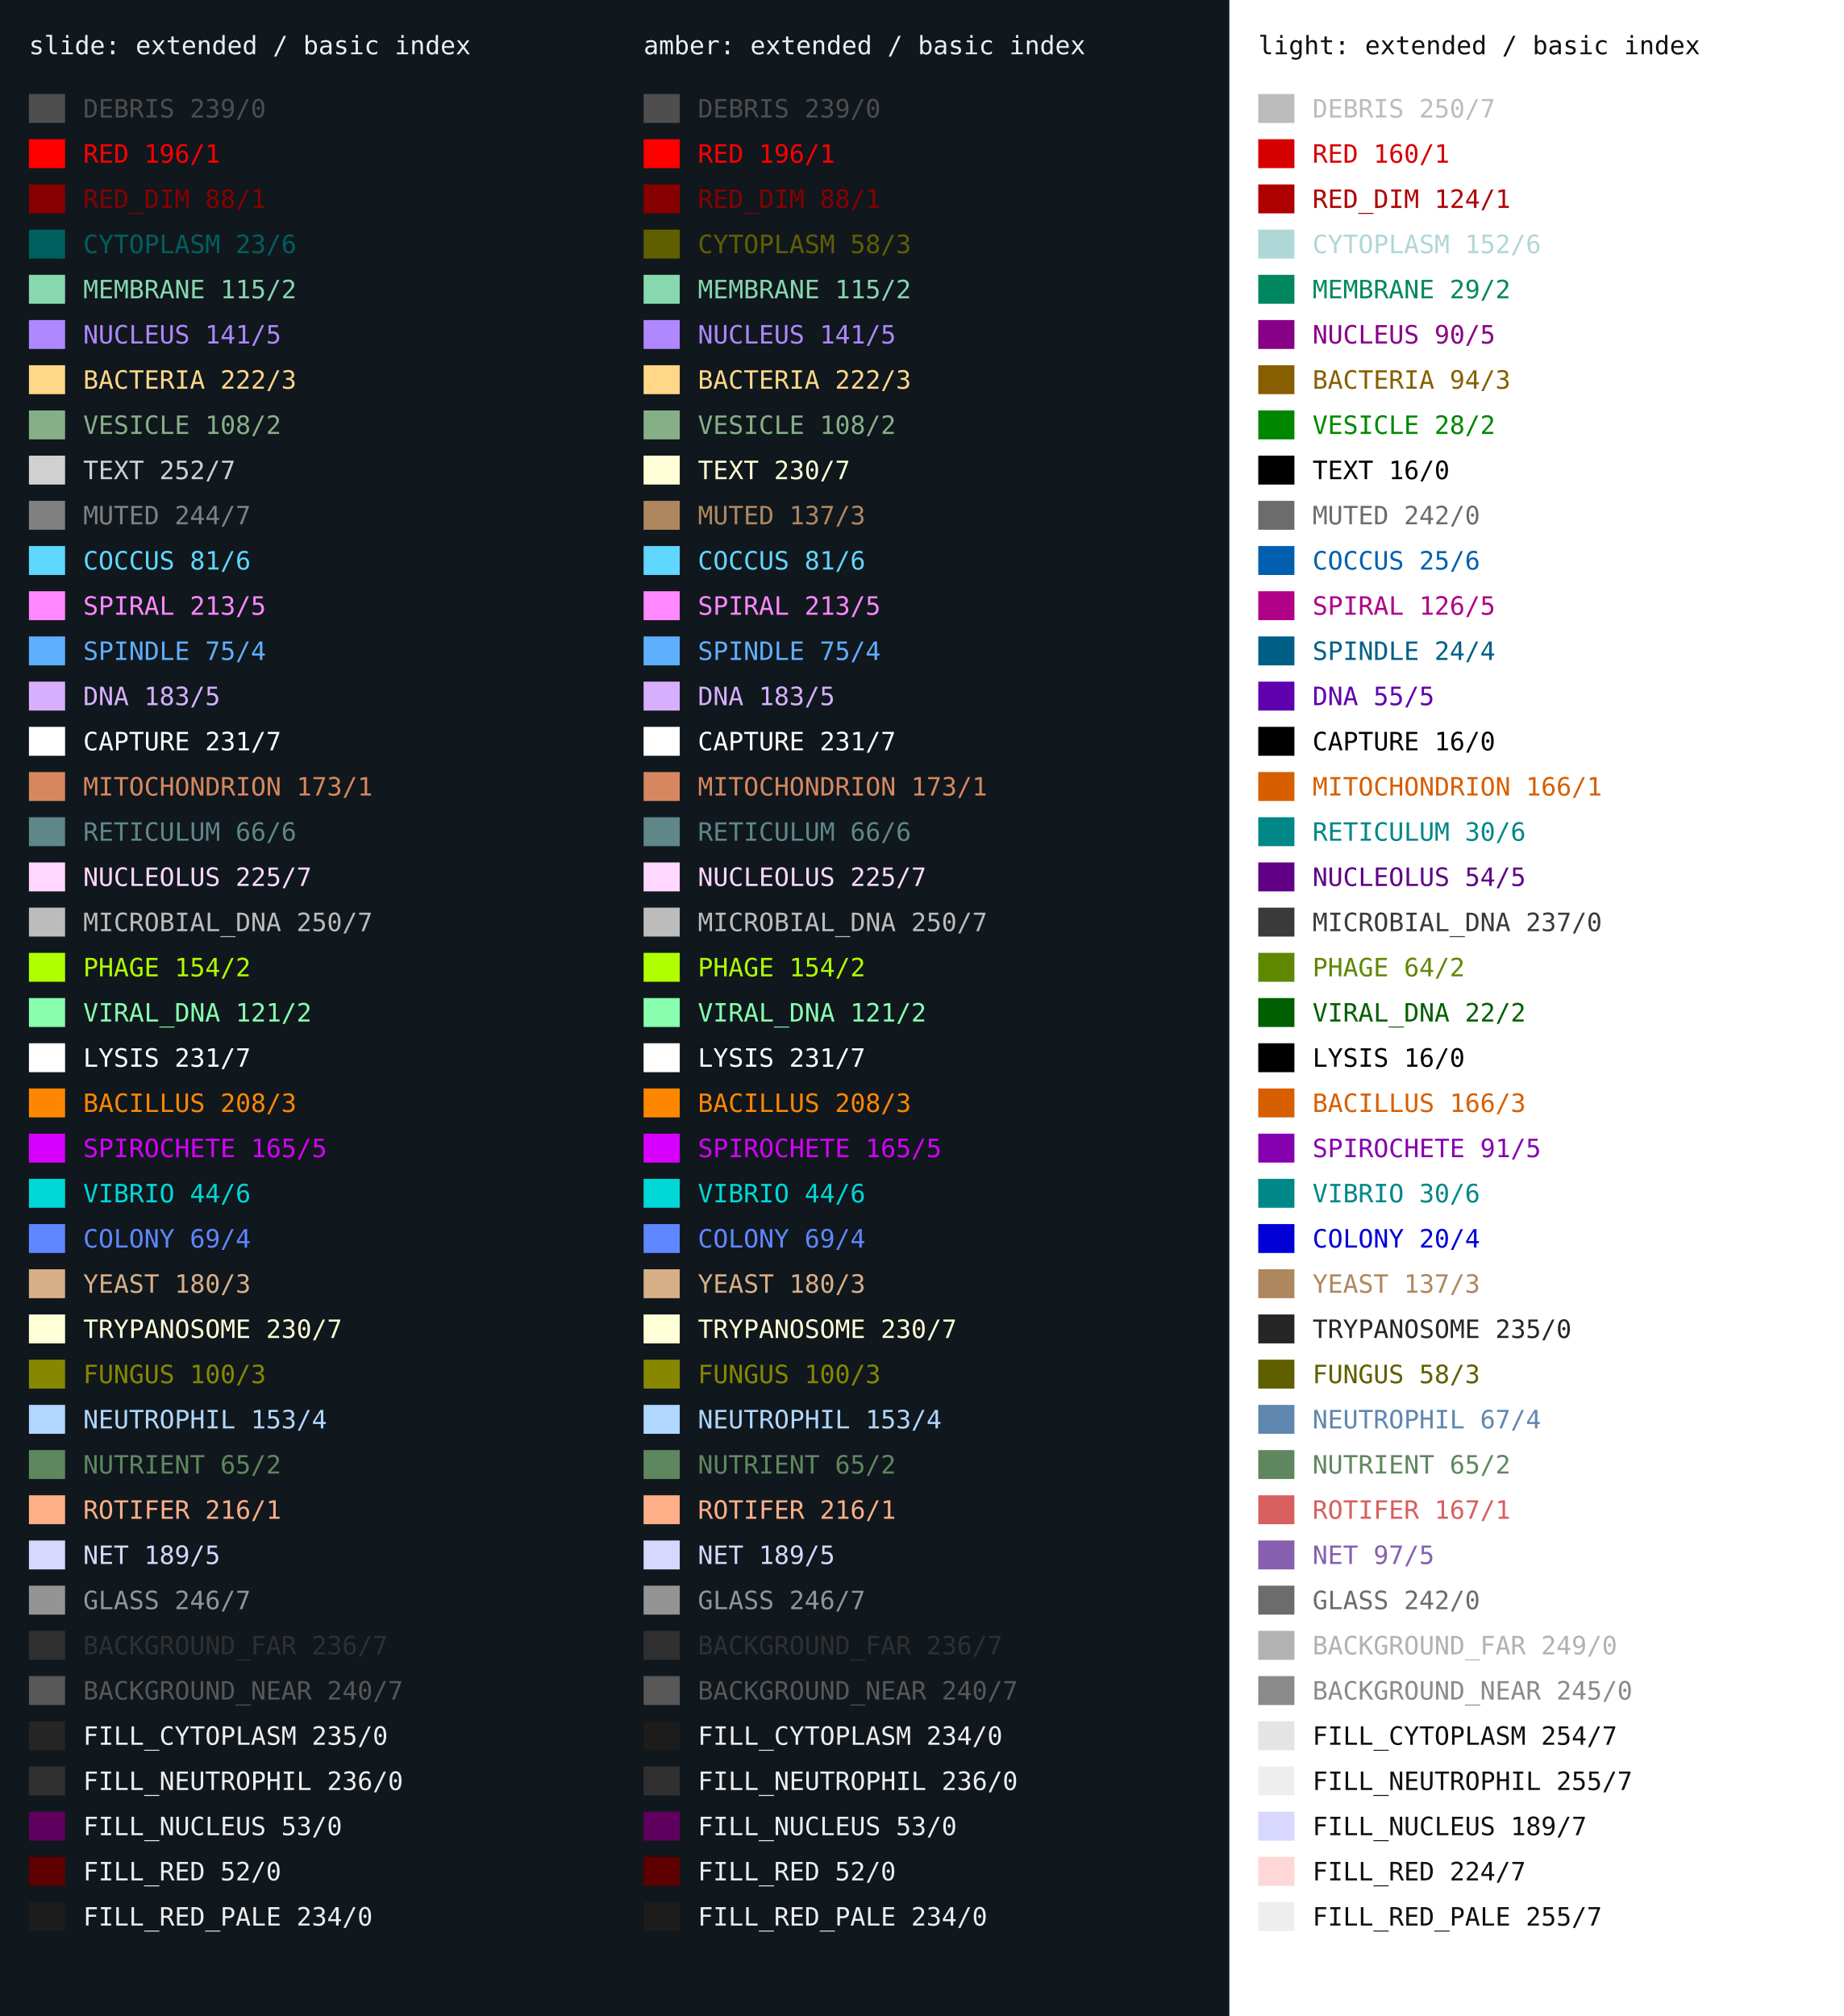
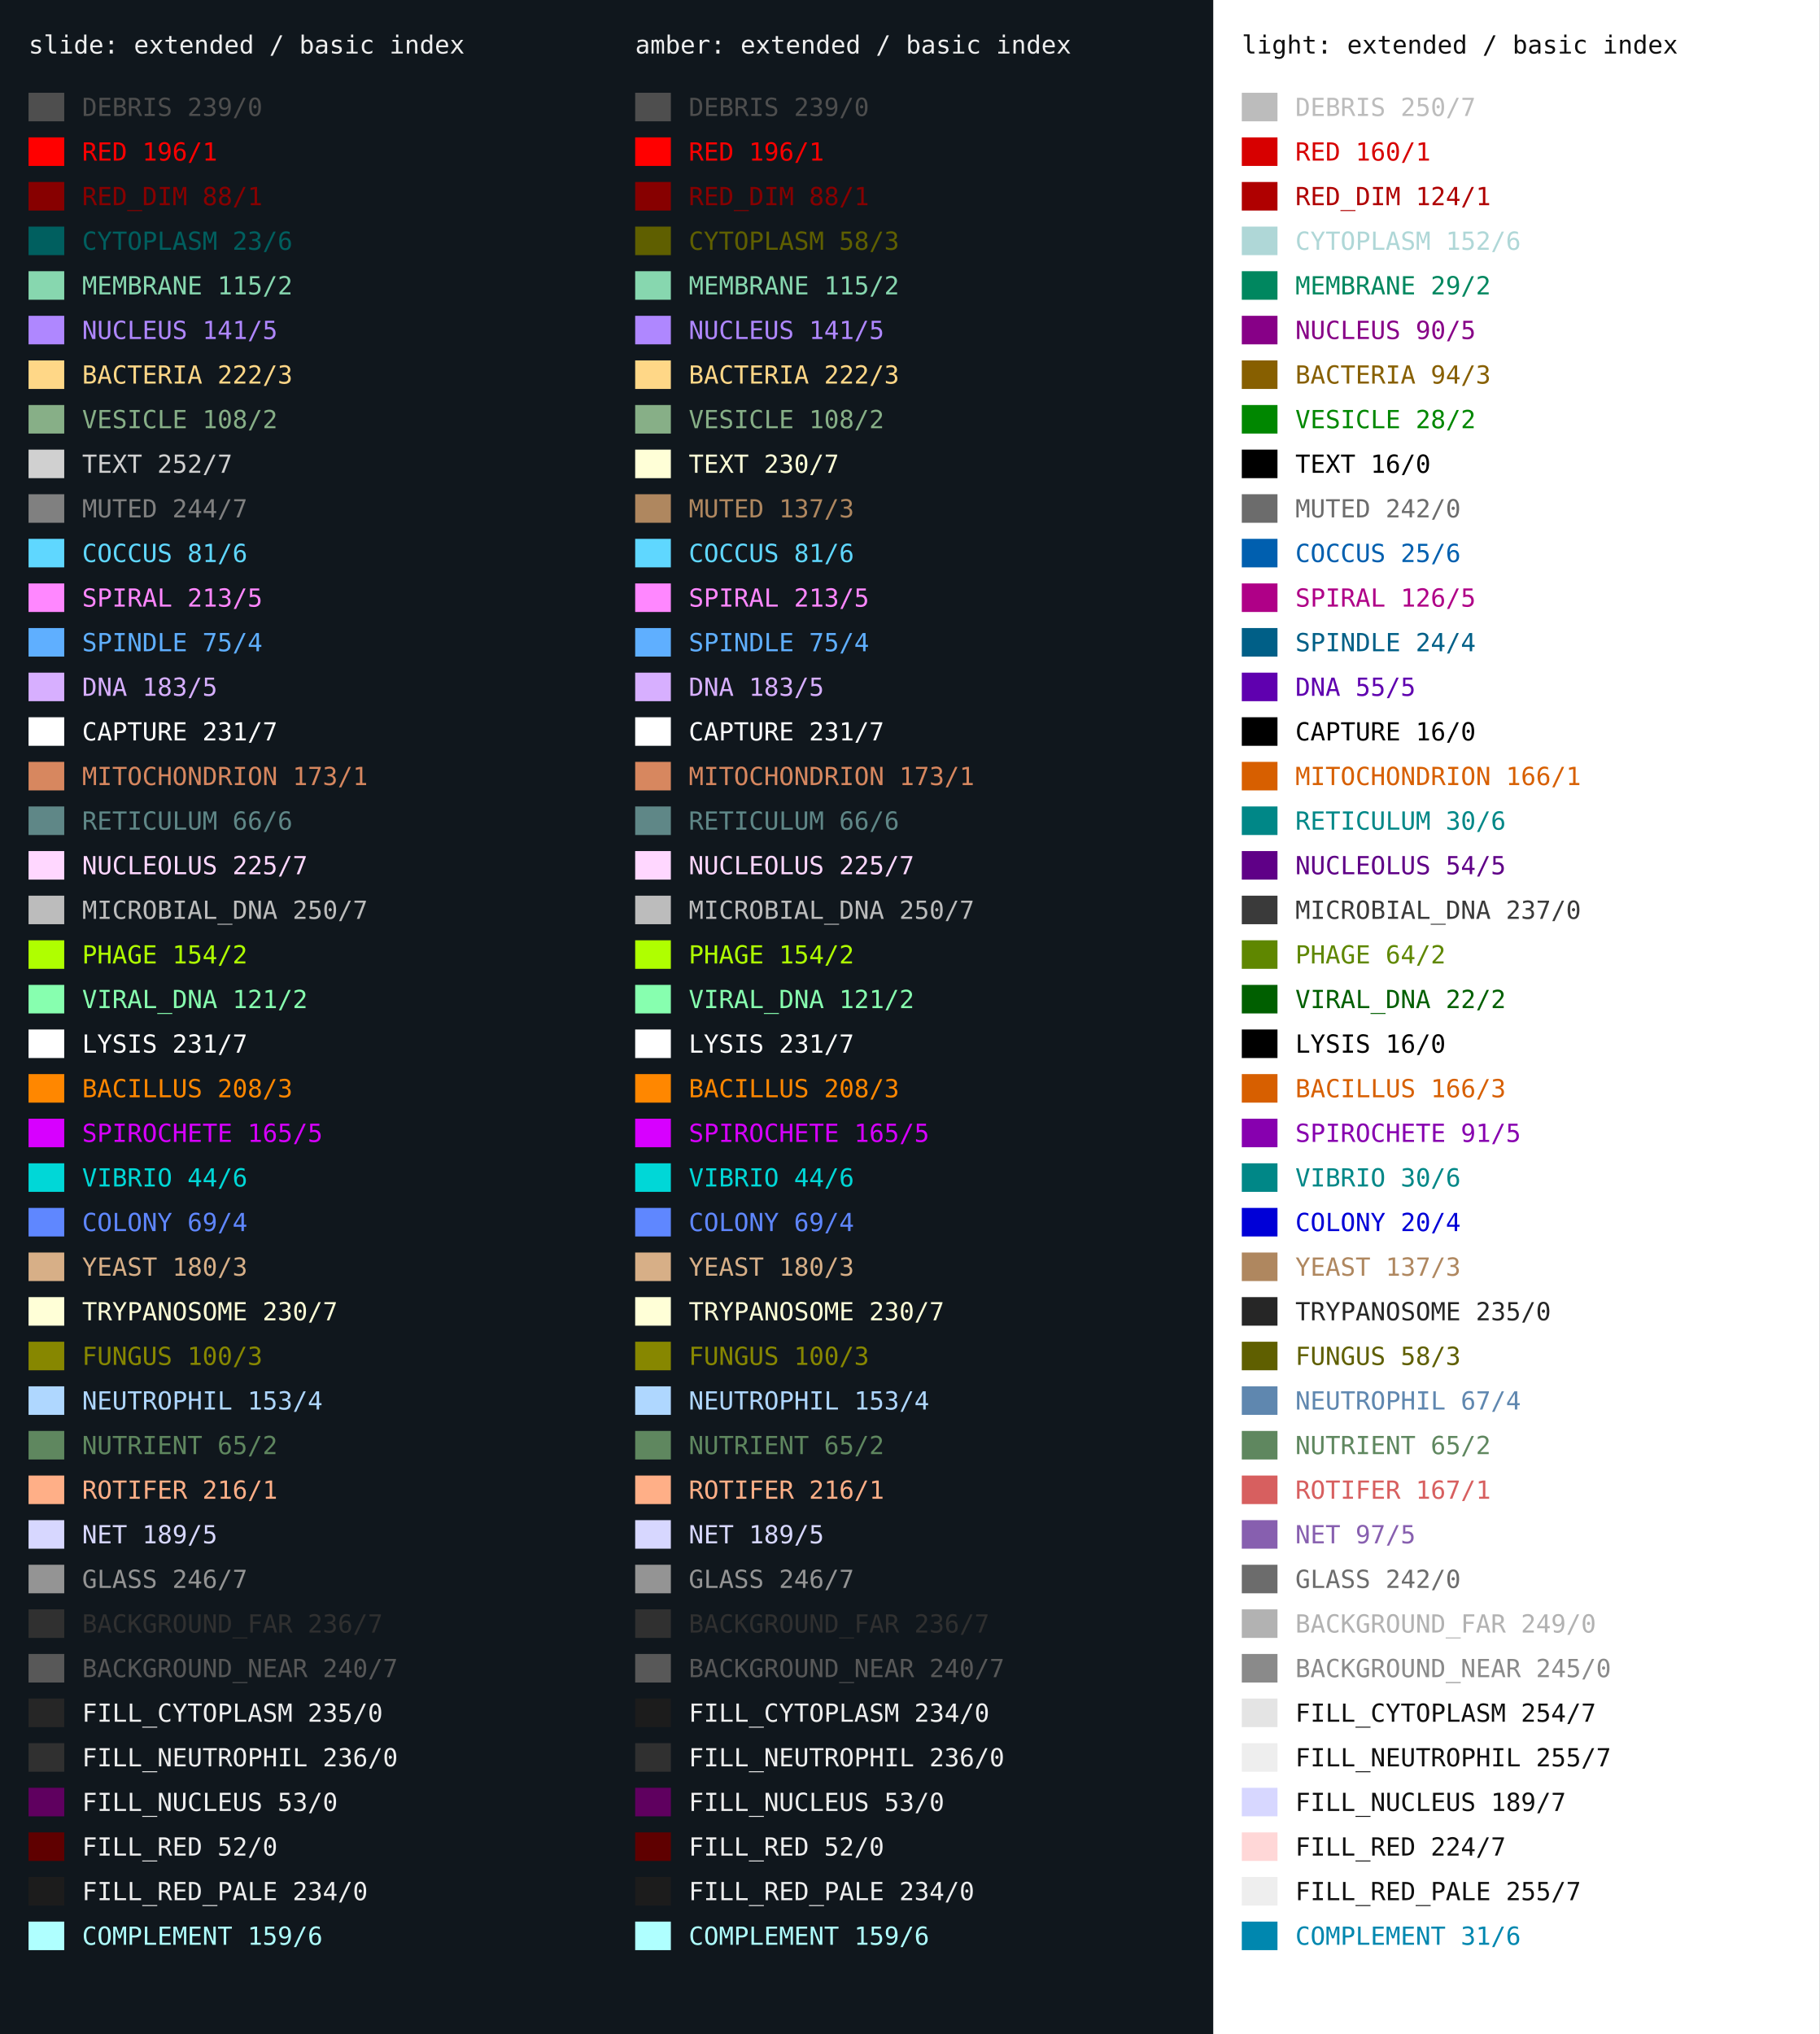
- <svg xmlns="http://www.w3.org/2000/svg" width="1020" height="1115" viewBox="0 0 1020 1115">
+ <svg xmlns="http://www.w3.org/2000/svg" width="1020" height="1140" viewBox="0 0 1020 1140">
  <rect width="1020" height="100%" fill="#10171d" />
  <g font-family="DejaVu Sans Mono,monospace" font-size="14">
-     <rect x="0" width="340" height="1115" fill="#10171d" />
+     <rect x="0" width="340" height="1140" fill="#10171d" />
    <text x="16" y="30" fill="#eeeeee">slide: extended / basic index</text>
    <rect x="16" y="52" width="20" height="16" fill="#4e4e4e" />
    <text x="46" y="65" fill="#4e4e4e">DEBRIS 239/0</text>
    <rect x="16" y="77" width="20" height="16" fill="#ff0000" />
    <text x="46" y="90" fill="#ff0000">RED 196/1</text>
    <rect x="16" y="102" width="20" height="16" fill="#870000" />
    <text x="46" y="115" fill="#870000">RED_DIM 88/1</text>
    <rect x="16" y="127" width="20" height="16" fill="#005f5f" />
    <text x="46" y="140" fill="#005f5f">CYTOPLASM 23/6</text>
    <rect x="16" y="152" width="20" height="16" fill="#87d7af" />
    <text x="46" y="165" fill="#87d7af">MEMBRANE 115/2</text>
    <rect x="16" y="177" width="20" height="16" fill="#af87ff" />
    <text x="46" y="190" fill="#af87ff">NUCLEUS 141/5</text>
    <rect x="16" y="202" width="20" height="16" fill="#ffd787" />
    <text x="46" y="215" fill="#ffd787">BACTERIA 222/3</text>
    <rect x="16" y="227" width="20" height="16" fill="#87af87" />
    <text x="46" y="240" fill="#87af87">VESICLE 108/2</text>
    <rect x="16" y="252" width="20" height="16" fill="#d0d0d0" />
    <text x="46" y="265" fill="#d0d0d0">TEXT 252/7</text>
    <rect x="16" y="277" width="20" height="16" fill="#808080" />
    <text x="46" y="290" fill="#808080">MUTED 244/7</text>
    <rect x="16" y="302" width="20" height="16" fill="#5fd7ff" />
    <text x="46" y="315" fill="#5fd7ff">COCCUS 81/6</text>
    <rect x="16" y="327" width="20" height="16" fill="#ff87ff" />
    <text x="46" y="340" fill="#ff87ff">SPIRAL 213/5</text>
    <rect x="16" y="352" width="20" height="16" fill="#5fafff" />
    <text x="46" y="365" fill="#5fafff">SPINDLE 75/4</text>
    <rect x="16" y="377" width="20" height="16" fill="#d7afff" />
    <text x="46" y="390" fill="#d7afff">DNA 183/5</text>
    <rect x="16" y="402" width="20" height="16" fill="#ffffff" />
    <text x="46" y="415" fill="#ffffff">CAPTURE 231/7</text>
    <rect x="16" y="427" width="20" height="16" fill="#d7875f" />
    <text x="46" y="440" fill="#d7875f">MITOCHONDRION 173/1</text>
    <rect x="16" y="452" width="20" height="16" fill="#5f8787" />
    <text x="46" y="465" fill="#5f8787">RETICULUM 66/6</text>
    <rect x="16" y="477" width="20" height="16" fill="#ffd7ff" />
    <text x="46" y="490" fill="#ffd7ff">NUCLEOLUS 225/7</text>
    <rect x="16" y="502" width="20" height="16" fill="#bcbcbc" />
    <text x="46" y="515" fill="#bcbcbc">MICROBIAL_DNA 250/7</text>
    <rect x="16" y="527" width="20" height="16" fill="#afff00" />
    <text x="46" y="540" fill="#afff00">PHAGE 154/2</text>
    <rect x="16" y="552" width="20" height="16" fill="#87ffaf" />
    <text x="46" y="565" fill="#87ffaf">VIRAL_DNA 121/2</text>
    <rect x="16" y="577" width="20" height="16" fill="#ffffff" />
    <text x="46" y="590" fill="#ffffff">LYSIS 231/7</text>
    <rect x="16" y="602" width="20" height="16" fill="#ff8700" />
    <text x="46" y="615" fill="#ff8700">BACILLUS 208/3</text>
    <rect x="16" y="627" width="20" height="16" fill="#d700ff" />
    <text x="46" y="640" fill="#d700ff">SPIROCHETE 165/5</text>
    <rect x="16" y="652" width="20" height="16" fill="#00d7d7" />
    <text x="46" y="665" fill="#00d7d7">VIBRIO 44/6</text>
    <rect x="16" y="677" width="20" height="16" fill="#5f87ff" />
    <text x="46" y="690" fill="#5f87ff">COLONY 69/4</text>
    <rect x="16" y="702" width="20" height="16" fill="#d7af87" />
    <text x="46" y="715" fill="#d7af87">YEAST 180/3</text>
    <rect x="16" y="727" width="20" height="16" fill="#ffffd7" />
    <text x="46" y="740" fill="#ffffd7">TRYPANOSOME 230/7</text>
    <rect x="16" y="752" width="20" height="16" fill="#878700" />
    <text x="46" y="765" fill="#878700">FUNGUS 100/3</text>
    <rect x="16" y="777" width="20" height="16" fill="#afd7ff" />
    <text x="46" y="790" fill="#afd7ff">NEUTROPHIL 153/4</text>
    <rect x="16" y="802" width="20" height="16" fill="#5f875f" />
    <text x="46" y="815" fill="#5f875f">NUTRIENT 65/2</text>
    <rect x="16" y="827" width="20" height="16" fill="#ffaf87" />
    <text x="46" y="840" fill="#ffaf87">ROTIFER 216/1</text>
    <rect x="16" y="852" width="20" height="16" fill="#d7d7ff" />
    <text x="46" y="865" fill="#d7d7ff">NET 189/5</text>
    <rect x="16" y="877" width="20" height="16" fill="#949494" />
    <text x="46" y="890" fill="#949494">GLASS 246/7</text>
    <rect x="16" y="902" width="20" height="16" fill="#303030" />
    <text x="46" y="915" fill="#303030">BACKGROUND_FAR 236/7</text>
    <rect x="16" y="927" width="20" height="16" fill="#585858" />
    <text x="46" y="940" fill="#585858">BACKGROUND_NEAR 240/7</text>
    <rect x="16" y="952" width="20" height="16" fill="#262626" />
    <text x="46" y="965" fill="#eeeeee">FILL_CYTOPLASM 235/0</text>
    <rect x="16" y="977" width="20" height="16" fill="#303030" />
    <text x="46" y="990" fill="#eeeeee">FILL_NEUTROPHIL 236/0</text>
    <rect x="16" y="1002" width="20" height="16" fill="#5f005f" />
    <text x="46" y="1015" fill="#eeeeee">FILL_NUCLEUS 53/0</text>
    <rect x="16" y="1027" width="20" height="16" fill="#5f0000" />
    <text x="46" y="1040" fill="#eeeeee">FILL_RED 52/0</text>
    <rect x="16" y="1052" width="20" height="16" fill="#1c1c1c" />
    <text x="46" y="1065" fill="#eeeeee">FILL_RED_PALE 234/0</text>
-     <rect x="340" width="340" height="1115" fill="#10171d" />
+     <rect x="16" y="1077" width="20" height="16" fill="#afffff" />
+     <text x="46" y="1090" fill="#afffff">COMPLEMENT 159/6</text>
+     <rect x="340" width="340" height="1140" fill="#10171d" />
    <text x="356" y="30" fill="#eeeeee">amber: extended / basic index</text>
    <rect x="356" y="52" width="20" height="16" fill="#4e4e4e" />
    <text x="386" y="65" fill="#4e4e4e">DEBRIS 239/0</text>
    <rect x="356" y="77" width="20" height="16" fill="#ff0000" />
    <text x="386" y="90" fill="#ff0000">RED 196/1</text>
    <rect x="356" y="102" width="20" height="16" fill="#870000" />
    <text x="386" y="115" fill="#870000">RED_DIM 88/1</text>
    <rect x="356" y="127" width="20" height="16" fill="#5f5f00" />
    <text x="386" y="140" fill="#5f5f00">CYTOPLASM 58/3</text>
    <rect x="356" y="152" width="20" height="16" fill="#87d7af" />
    <text x="386" y="165" fill="#87d7af">MEMBRANE 115/2</text>
    <rect x="356" y="177" width="20" height="16" fill="#af87ff" />
    <text x="386" y="190" fill="#af87ff">NUCLEUS 141/5</text>
    <rect x="356" y="202" width="20" height="16" fill="#ffd787" />
    <text x="386" y="215" fill="#ffd787">BACTERIA 222/3</text>
    <rect x="356" y="227" width="20" height="16" fill="#87af87" />
    <text x="386" y="240" fill="#87af87">VESICLE 108/2</text>
    <rect x="356" y="252" width="20" height="16" fill="#ffffd7" />
    <text x="386" y="265" fill="#ffffd7">TEXT 230/7</text>
    <rect x="356" y="277" width="20" height="16" fill="#af875f" />
    <text x="386" y="290" fill="#af875f">MUTED 137/3</text>
    <rect x="356" y="302" width="20" height="16" fill="#5fd7ff" />
    <text x="386" y="315" fill="#5fd7ff">COCCUS 81/6</text>
    <rect x="356" y="327" width="20" height="16" fill="#ff87ff" />
    <text x="386" y="340" fill="#ff87ff">SPIRAL 213/5</text>
    <rect x="356" y="352" width="20" height="16" fill="#5fafff" />
    <text x="386" y="365" fill="#5fafff">SPINDLE 75/4</text>
    <rect x="356" y="377" width="20" height="16" fill="#d7afff" />
    <text x="386" y="390" fill="#d7afff">DNA 183/5</text>
    <rect x="356" y="402" width="20" height="16" fill="#ffffff" />
    <text x="386" y="415" fill="#ffffff">CAPTURE 231/7</text>
    <rect x="356" y="427" width="20" height="16" fill="#d7875f" />
    <text x="386" y="440" fill="#d7875f">MITOCHONDRION 173/1</text>
    <rect x="356" y="452" width="20" height="16" fill="#5f8787" />
    <text x="386" y="465" fill="#5f8787">RETICULUM 66/6</text>
    <rect x="356" y="477" width="20" height="16" fill="#ffd7ff" />
    <text x="386" y="490" fill="#ffd7ff">NUCLEOLUS 225/7</text>
    <rect x="356" y="502" width="20" height="16" fill="#bcbcbc" />
    <text x="386" y="515" fill="#bcbcbc">MICROBIAL_DNA 250/7</text>
    <rect x="356" y="527" width="20" height="16" fill="#afff00" />
    <text x="386" y="540" fill="#afff00">PHAGE 154/2</text>
    <rect x="356" y="552" width="20" height="16" fill="#87ffaf" />
    <text x="386" y="565" fill="#87ffaf">VIRAL_DNA 121/2</text>
    <rect x="356" y="577" width="20" height="16" fill="#ffffff" />
    <text x="386" y="590" fill="#ffffff">LYSIS 231/7</text>
    <rect x="356" y="602" width="20" height="16" fill="#ff8700" />
    <text x="386" y="615" fill="#ff8700">BACILLUS 208/3</text>
    <rect x="356" y="627" width="20" height="16" fill="#d700ff" />
    <text x="386" y="640" fill="#d700ff">SPIROCHETE 165/5</text>
    <rect x="356" y="652" width="20" height="16" fill="#00d7d7" />
    <text x="386" y="665" fill="#00d7d7">VIBRIO 44/6</text>
    <rect x="356" y="677" width="20" height="16" fill="#5f87ff" />
    <text x="386" y="690" fill="#5f87ff">COLONY 69/4</text>
    <rect x="356" y="702" width="20" height="16" fill="#d7af87" />
    <text x="386" y="715" fill="#d7af87">YEAST 180/3</text>
    <rect x="356" y="727" width="20" height="16" fill="#ffffd7" />
    <text x="386" y="740" fill="#ffffd7">TRYPANOSOME 230/7</text>
    <rect x="356" y="752" width="20" height="16" fill="#878700" />
    <text x="386" y="765" fill="#878700">FUNGUS 100/3</text>
    <rect x="356" y="777" width="20" height="16" fill="#afd7ff" />
    <text x="386" y="790" fill="#afd7ff">NEUTROPHIL 153/4</text>
    <rect x="356" y="802" width="20" height="16" fill="#5f875f" />
    <text x="386" y="815" fill="#5f875f">NUTRIENT 65/2</text>
    <rect x="356" y="827" width="20" height="16" fill="#ffaf87" />
    <text x="386" y="840" fill="#ffaf87">ROTIFER 216/1</text>
    <rect x="356" y="852" width="20" height="16" fill="#d7d7ff" />
    <text x="386" y="865" fill="#d7d7ff">NET 189/5</text>
    <rect x="356" y="877" width="20" height="16" fill="#949494" />
    <text x="386" y="890" fill="#949494">GLASS 246/7</text>
    <rect x="356" y="902" width="20" height="16" fill="#303030" />
    <text x="386" y="915" fill="#303030">BACKGROUND_FAR 236/7</text>
    <rect x="356" y="927" width="20" height="16" fill="#585858" />
    <text x="386" y="940" fill="#585858">BACKGROUND_NEAR 240/7</text>
    <rect x="356" y="952" width="20" height="16" fill="#1c1c1c" />
    <text x="386" y="965" fill="#eeeeee">FILL_CYTOPLASM 234/0</text>
    <rect x="356" y="977" width="20" height="16" fill="#303030" />
    <text x="386" y="990" fill="#eeeeee">FILL_NEUTROPHIL 236/0</text>
    <rect x="356" y="1002" width="20" height="16" fill="#5f005f" />
    <text x="386" y="1015" fill="#eeeeee">FILL_NUCLEUS 53/0</text>
    <rect x="356" y="1027" width="20" height="16" fill="#5f0000" />
    <text x="386" y="1040" fill="#eeeeee">FILL_RED 52/0</text>
    <rect x="356" y="1052" width="20" height="16" fill="#1c1c1c" />
    <text x="386" y="1065" fill="#eeeeee">FILL_RED_PALE 234/0</text>
-     <rect x="680" width="340" height="1115" fill="#ffffff" />
+     <rect x="356" y="1077" width="20" height="16" fill="#afffff" />
+     <text x="386" y="1090" fill="#afffff">COMPLEMENT 159/6</text>
+     <rect x="680" width="340" height="1140" fill="#ffffff" />
    <text x="696" y="30" fill="#101010">light: extended / basic index</text>
    <rect x="696" y="52" width="20" height="16" fill="#bcbcbc" />
    <text x="726" y="65" fill="#bcbcbc">DEBRIS 250/7</text>
    <rect x="696" y="77" width="20" height="16" fill="#d70000" />
    <text x="726" y="90" fill="#d70000">RED 160/1</text>
    <rect x="696" y="102" width="20" height="16" fill="#af0000" />
    <text x="726" y="115" fill="#af0000">RED_DIM 124/1</text>
    <rect x="696" y="127" width="20" height="16" fill="#afd7d7" />
    <text x="726" y="140" fill="#afd7d7">CYTOPLASM 152/6</text>
    <rect x="696" y="152" width="20" height="16" fill="#00875f" />
    <text x="726" y="165" fill="#00875f">MEMBRANE 29/2</text>
    <rect x="696" y="177" width="20" height="16" fill="#870087" />
    <text x="726" y="190" fill="#870087">NUCLEUS 90/5</text>
    <rect x="696" y="202" width="20" height="16" fill="#875f00" />
    <text x="726" y="215" fill="#875f00">BACTERIA 94/3</text>
    <rect x="696" y="227" width="20" height="16" fill="#008700" />
    <text x="726" y="240" fill="#008700">VESICLE 28/2</text>
    <rect x="696" y="252" width="20" height="16" fill="#000000" />
    <text x="726" y="265" fill="#000000">TEXT 16/0</text>
    <rect x="696" y="277" width="20" height="16" fill="#6c6c6c" />
    <text x="726" y="290" fill="#6c6c6c">MUTED 242/0</text>
    <rect x="696" y="302" width="20" height="16" fill="#005faf" />
    <text x="726" y="315" fill="#005faf">COCCUS 25/6</text>
    <rect x="696" y="327" width="20" height="16" fill="#af0087" />
    <text x="726" y="340" fill="#af0087">SPIRAL 126/5</text>
    <rect x="696" y="352" width="20" height="16" fill="#005f87" />
    <text x="726" y="365" fill="#005f87">SPINDLE 24/4</text>
    <rect x="696" y="377" width="20" height="16" fill="#5f00af" />
    <text x="726" y="390" fill="#5f00af">DNA 55/5</text>
    <rect x="696" y="402" width="20" height="16" fill="#000000" />
    <text x="726" y="415" fill="#000000">CAPTURE 16/0</text>
    <rect x="696" y="427" width="20" height="16" fill="#d75f00" />
    <text x="726" y="440" fill="#d75f00">MITOCHONDRION 166/1</text>
    <rect x="696" y="452" width="20" height="16" fill="#008787" />
    <text x="726" y="465" fill="#008787">RETICULUM 30/6</text>
    <rect x="696" y="477" width="20" height="16" fill="#5f0087" />
    <text x="726" y="490" fill="#5f0087">NUCLEOLUS 54/5</text>
    <rect x="696" y="502" width="20" height="16" fill="#3a3a3a" />
    <text x="726" y="515" fill="#3a3a3a">MICROBIAL_DNA 237/0</text>
    <rect x="696" y="527" width="20" height="16" fill="#5f8700" />
    <text x="726" y="540" fill="#5f8700">PHAGE 64/2</text>
    <rect x="696" y="552" width="20" height="16" fill="#005f00" />
    <text x="726" y="565" fill="#005f00">VIRAL_DNA 22/2</text>
    <rect x="696" y="577" width="20" height="16" fill="#000000" />
    <text x="726" y="590" fill="#000000">LYSIS 16/0</text>
    <rect x="696" y="602" width="20" height="16" fill="#d75f00" />
    <text x="726" y="615" fill="#d75f00">BACILLUS 166/3</text>
    <rect x="696" y="627" width="20" height="16" fill="#8700af" />
    <text x="726" y="640" fill="#8700af">SPIROCHETE 91/5</text>
    <rect x="696" y="652" width="20" height="16" fill="#008787" />
    <text x="726" y="665" fill="#008787">VIBRIO 30/6</text>
    <rect x="696" y="677" width="20" height="16" fill="#0000d7" />
    <text x="726" y="690" fill="#0000d7">COLONY 20/4</text>
    <rect x="696" y="702" width="20" height="16" fill="#af875f" />
    <text x="726" y="715" fill="#af875f">YEAST 137/3</text>
    <rect x="696" y="727" width="20" height="16" fill="#262626" />
    <text x="726" y="740" fill="#262626">TRYPANOSOME 235/0</text>
    <rect x="696" y="752" width="20" height="16" fill="#5f5f00" />
    <text x="726" y="765" fill="#5f5f00">FUNGUS 58/3</text>
    <rect x="696" y="777" width="20" height="16" fill="#5f87af" />
    <text x="726" y="790" fill="#5f87af">NEUTROPHIL 67/4</text>
    <rect x="696" y="802" width="20" height="16" fill="#5f875f" />
    <text x="726" y="815" fill="#5f875f">NUTRIENT 65/2</text>
    <rect x="696" y="827" width="20" height="16" fill="#d75f5f" />
    <text x="726" y="840" fill="#d75f5f">ROTIFER 167/1</text>
    <rect x="696" y="852" width="20" height="16" fill="#875faf" />
    <text x="726" y="865" fill="#875faf">NET 97/5</text>
    <rect x="696" y="877" width="20" height="16" fill="#6c6c6c" />
    <text x="726" y="890" fill="#6c6c6c">GLASS 242/0</text>
    <rect x="696" y="902" width="20" height="16" fill="#b2b2b2" />
    <text x="726" y="915" fill="#b2b2b2">BACKGROUND_FAR 249/0</text>
    <rect x="696" y="927" width="20" height="16" fill="#8a8a8a" />
    <text x="726" y="940" fill="#8a8a8a">BACKGROUND_NEAR 245/0</text>
    <rect x="696" y="952" width="20" height="16" fill="#e4e4e4" />
    <text x="726" y="965" fill="#101010">FILL_CYTOPLASM 254/7</text>
    <rect x="696" y="977" width="20" height="16" fill="#eeeeee" />
    <text x="726" y="990" fill="#101010">FILL_NEUTROPHIL 255/7</text>
    <rect x="696" y="1002" width="20" height="16" fill="#d7d7ff" />
    <text x="726" y="1015" fill="#101010">FILL_NUCLEUS 189/7</text>
    <rect x="696" y="1027" width="20" height="16" fill="#ffd7d7" />
    <text x="726" y="1040" fill="#101010">FILL_RED 224/7</text>
    <rect x="696" y="1052" width="20" height="16" fill="#eeeeee" />
    <text x="726" y="1065" fill="#101010">FILL_RED_PALE 255/7</text>
+     <rect x="696" y="1077" width="20" height="16" fill="#0087af" />
+     <text x="726" y="1090" fill="#0087af">COMPLEMENT 31/6</text>
  </g>
</svg>
